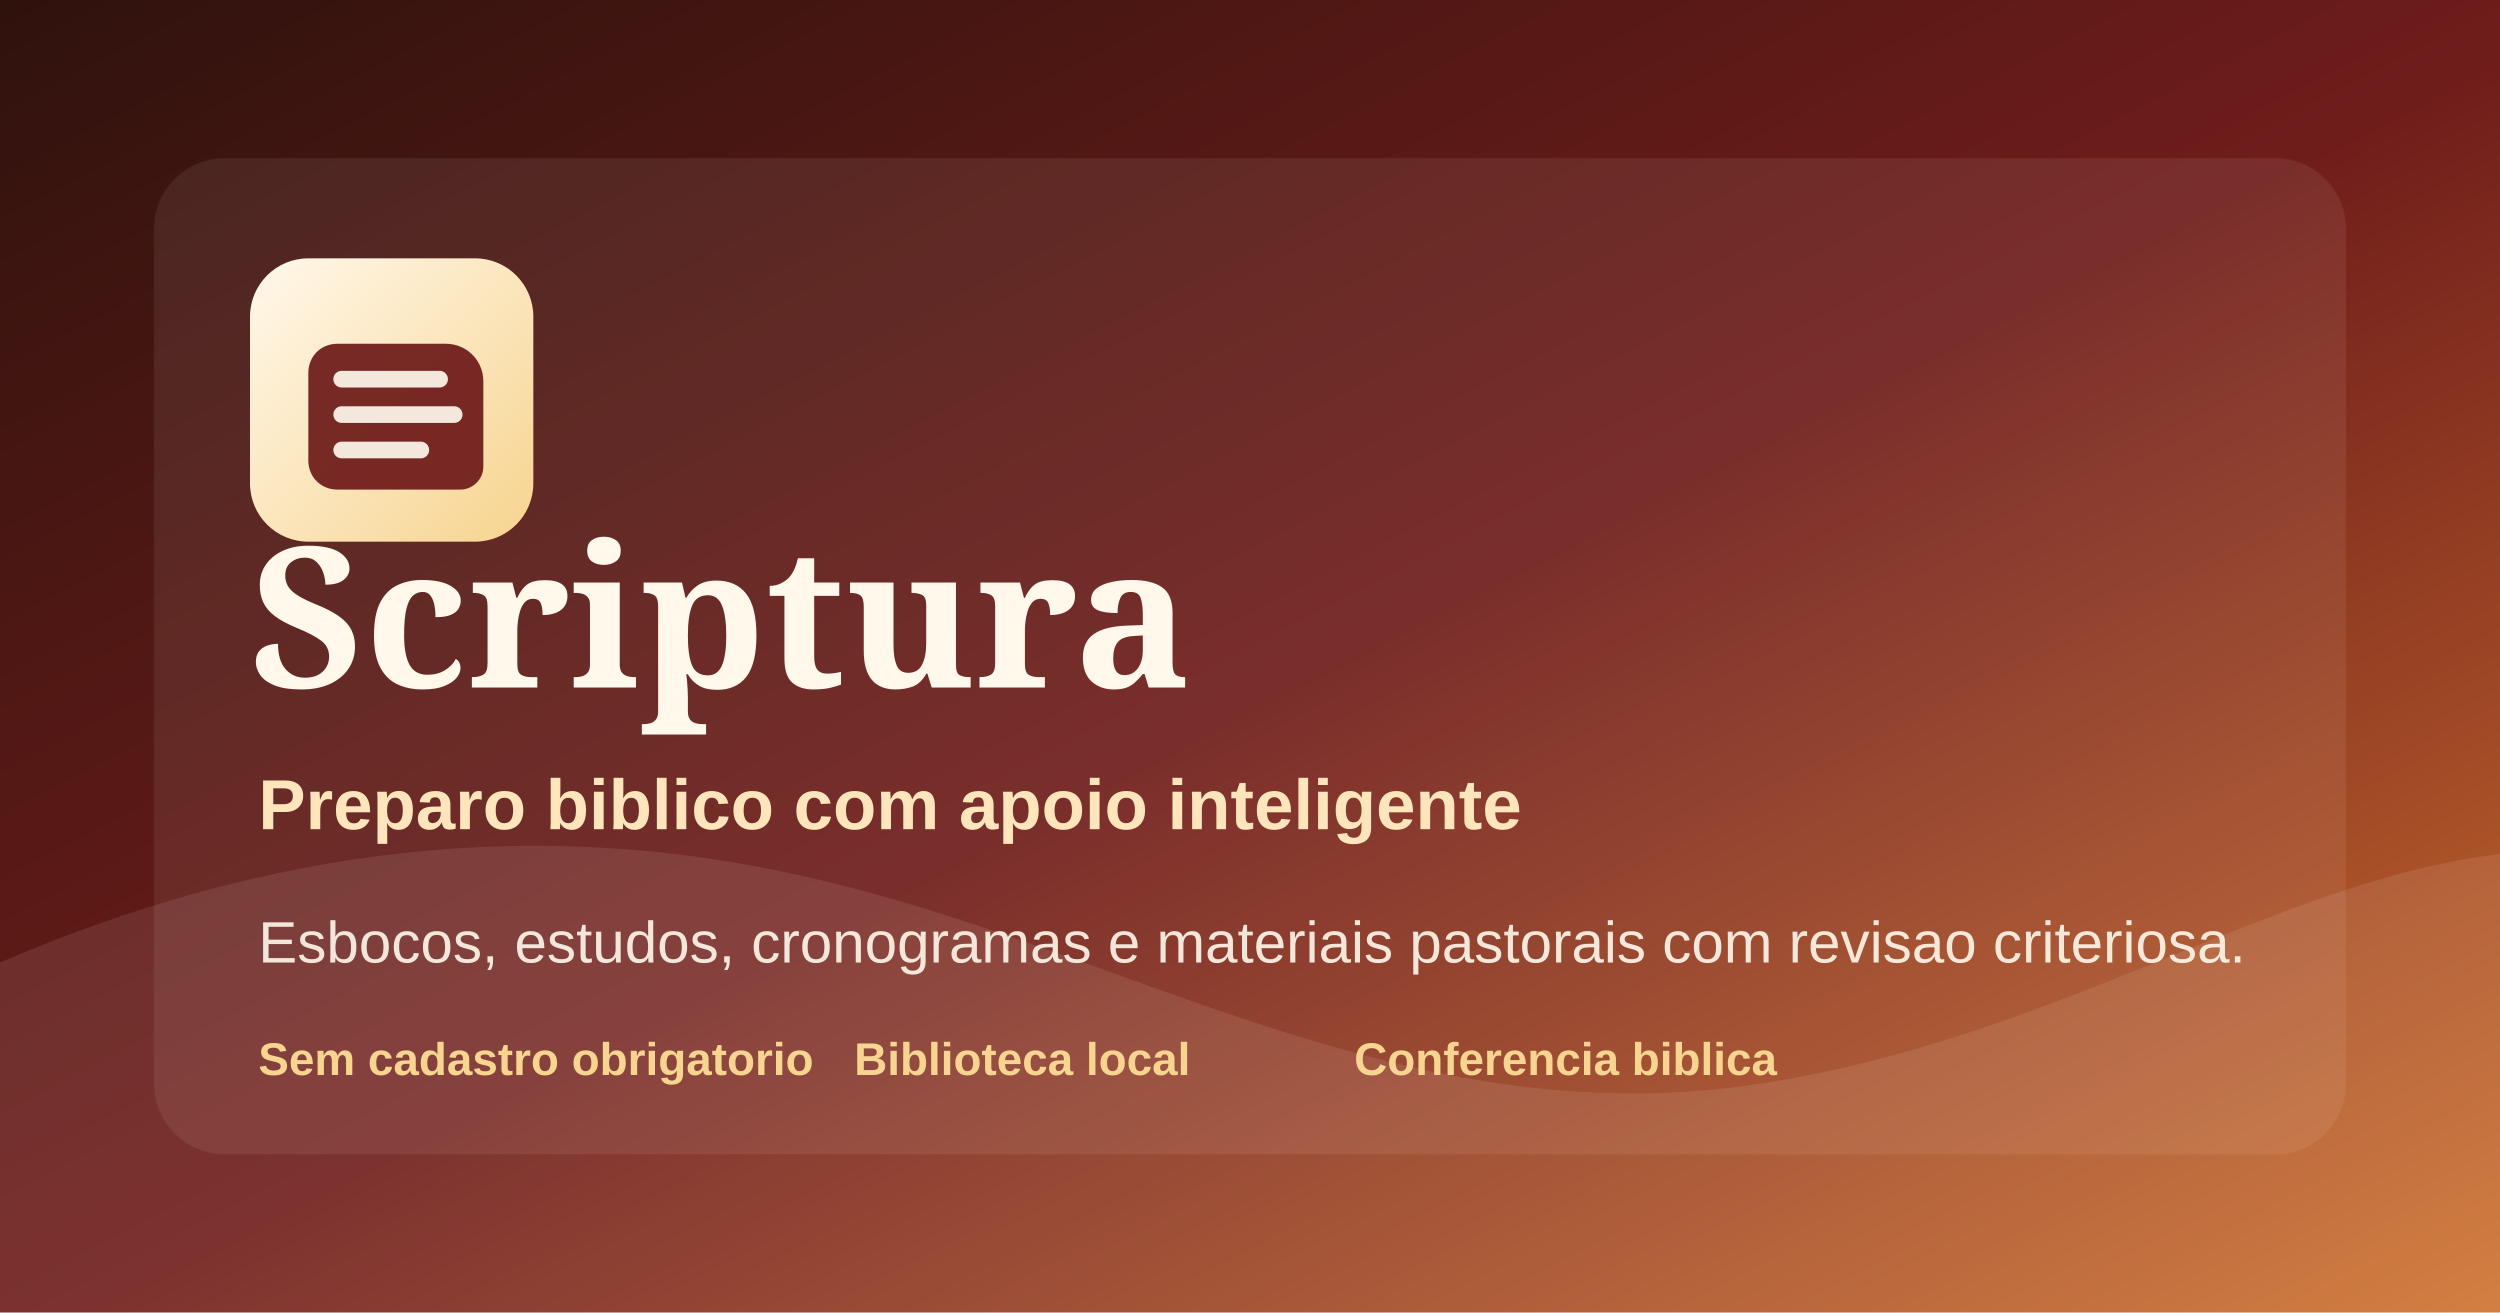
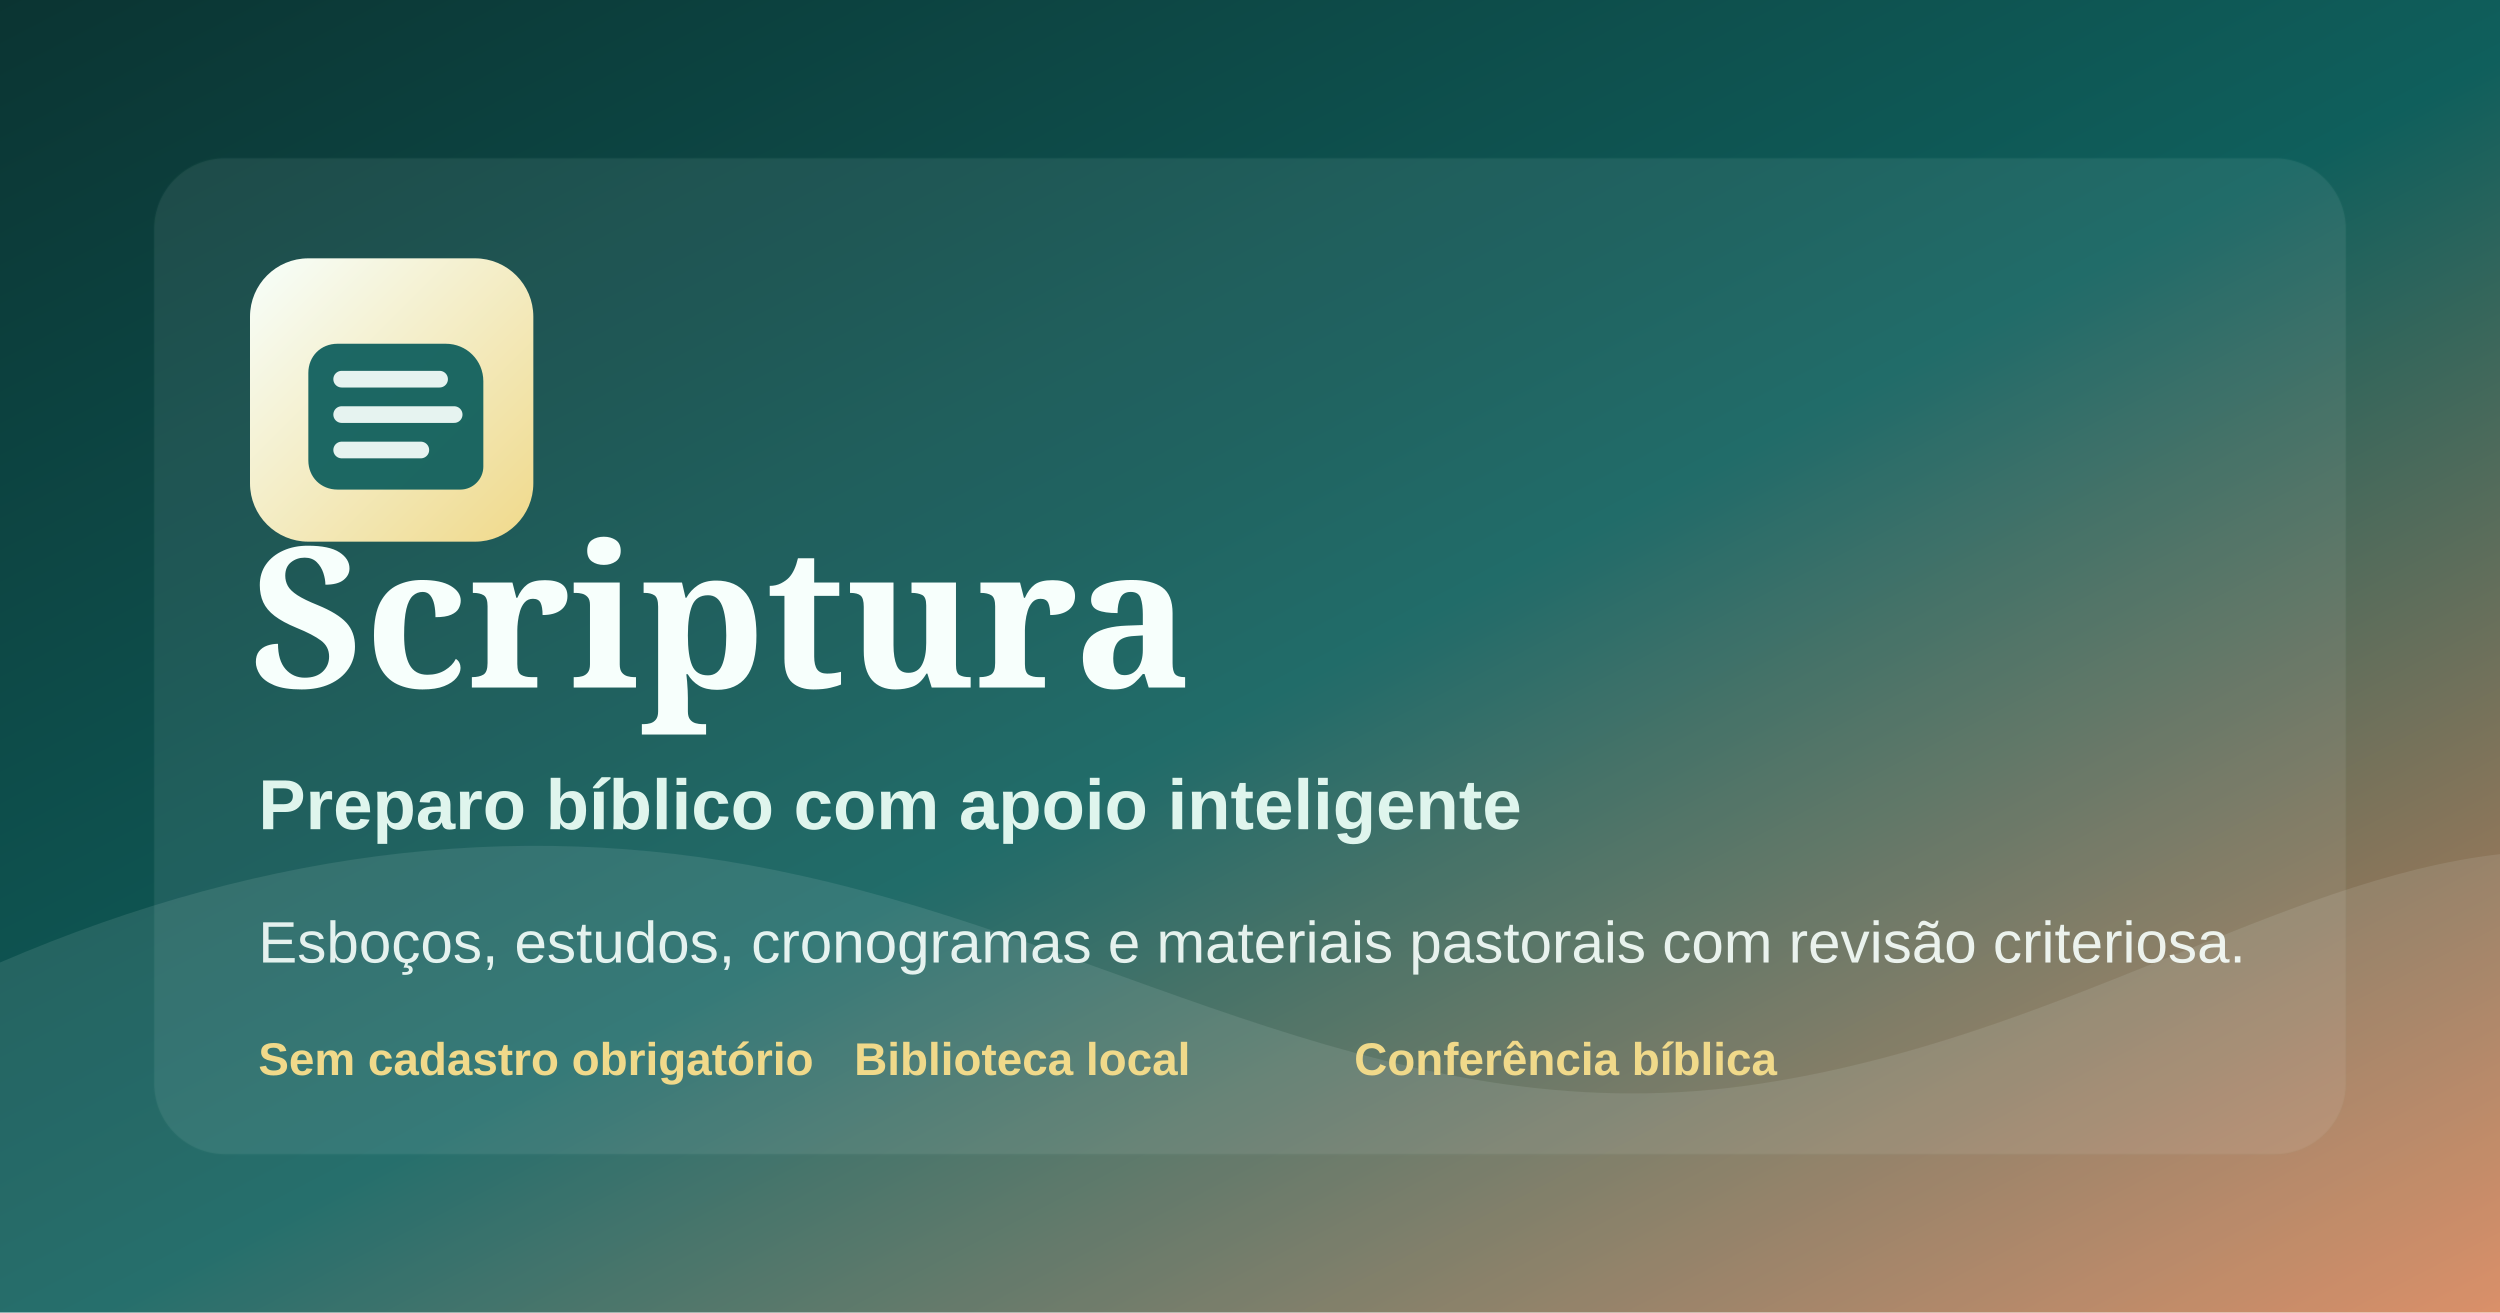
<svg xmlns="http://www.w3.org/2000/svg" width="1200" height="630" viewBox="0 0 1200 630" role="img" aria-labelledby="title desc">
  <defs>
    <linearGradient id="bg" x1="0" x2="1" y1="0" y2="1">
-       <stop offset="0" stop-color="#2f120d" />
-       <stop offset="0.52" stop-color="#6f1d1b" />
-       <stop offset="1" stop-color="#cf7230" />
+       <stop offset="0" stop-color="#0b3432" />
+       <stop offset="0.52" stop-color="#0f5f5c" />
+       <stop offset="1" stop-color="#d88459" />
    </linearGradient>
    <linearGradient id="paper" x1="0" x2="1" y1="0" y2="1">
-       <stop offset="0" stop-color="#fff8eb" />
-       <stop offset="1" stop-color="#f7d48f" />
+       <stop offset="0" stop-color="#f7fffc" />
+       <stop offset="1" stop-color="#f0d98a" />
    </linearGradient>
  </defs>
  <rect width="1200" height="630" fill="url(#bg)" />
-   <path d="M0 462C130 406 258 392 383 420C539 454 674 547 846 520C988 498 1094 422 1200 410V630H0Z" fill="#fff8eb" opacity="0.1" />
-   <rect x="74" y="76" width="1052" height="478" rx="34" fill="#fff8eb" opacity="0.08" stroke="#f7d48f" stroke-opacity="0.28" />
+   <path d="M0 462C130 406 258 392 383 420C539 454 674 547 846 520C988 498 1094 422 1200 410V630H0Z" fill="#f7fffc" opacity="0.1" />
+   <rect x="74" y="76" width="1052" height="478" rx="34" fill="#f7fffc" opacity="0.08" stroke="#7ac7ab" stroke-opacity="0.28" />
  <g transform="translate(120 124)">
    <rect width="136" height="136" rx="28" fill="url(#paper)" />
-     <path d="M42 41H94C104 41 112 49 112 59V100C112 106 107 111 101 111H42C34 111 28 105 28 97V55C28 47 34 41 42 41Z" fill="#6f1d1b" opacity="0.94" />
-     <path d="M44 58H91M44 75H98M44 92H82" stroke="#fff8eb" stroke-width="8" stroke-linecap="round" opacity="0.92" />
+     <path d="M42 41H94C104 41 112 49 112 59V100C112 106 107 111 101 111H42C34 111 28 105 28 97V55C28 47 34 41 42 41Z" fill="#0f5f5c" opacity="0.94" />
+     <path d="M44 58H91M44 75H98M44 92H82" stroke="#f7fffc" stroke-width="8" stroke-linecap="round" opacity="0.92" />
  </g>
-   <text x="120" y="330" fill="#fff8eb" font-family="Georgia, serif" font-size="94" font-weight="700">Scriptura</text>
-   <text x="124" y="398" fill="#ffe5bc" font-family="Arial, sans-serif" font-size="34" font-weight="700">Preparo biblico com apoio inteligente</text>
-   <text x="124" y="462" fill="#fff8eb" opacity="0.9" font-family="Arial, sans-serif" font-size="28">Esbocos, estudos, cronogramas e materiais pastorais com revisao criteriosa.</text>
-   <g fill="#f7d48f" font-family="Arial, sans-serif" font-size="22" font-weight="700">
-     <text x="124" y="516">Sem cadastro obrigatorio</text>
+   <text x="120" y="330" fill="#f7fffc" font-family="Georgia, serif" font-size="94" font-weight="700">Scriptura</text>
+   <text x="124" y="398" fill="#dff5ed" font-family="Arial, sans-serif" font-size="34" font-weight="700">Preparo bíblico com apoio inteligente</text>
+   <text x="124" y="462" fill="#f7fffc" opacity="0.9" font-family="Arial, sans-serif" font-size="28">Esboços, estudos, cronogramas e materiais pastorais com revisão criteriosa.</text>
+   <g fill="#f0d98a" font-family="Arial, sans-serif" font-size="22" font-weight="700">
+     <text x="124" y="516">Sem cadastro obrigatório</text>
    <text x="410" y="516">Biblioteca local</text>
-     <text x="650" y="516">Conferencia biblica</text>
+     <text x="650" y="516">Conferência bíblica</text>
  </g>
</svg>
